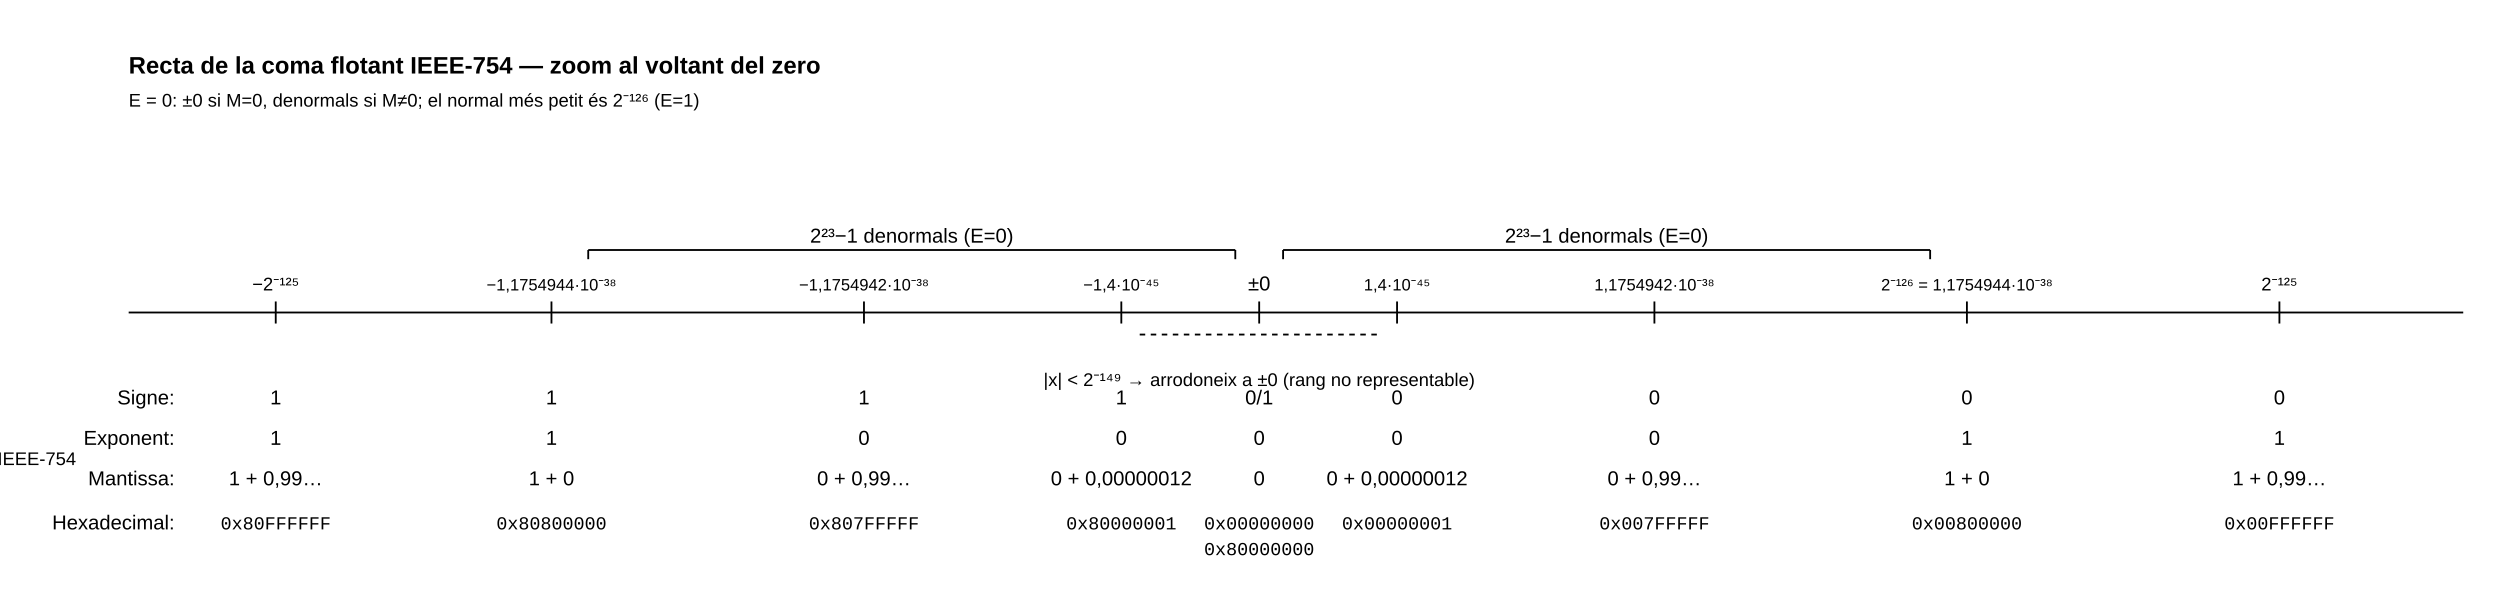
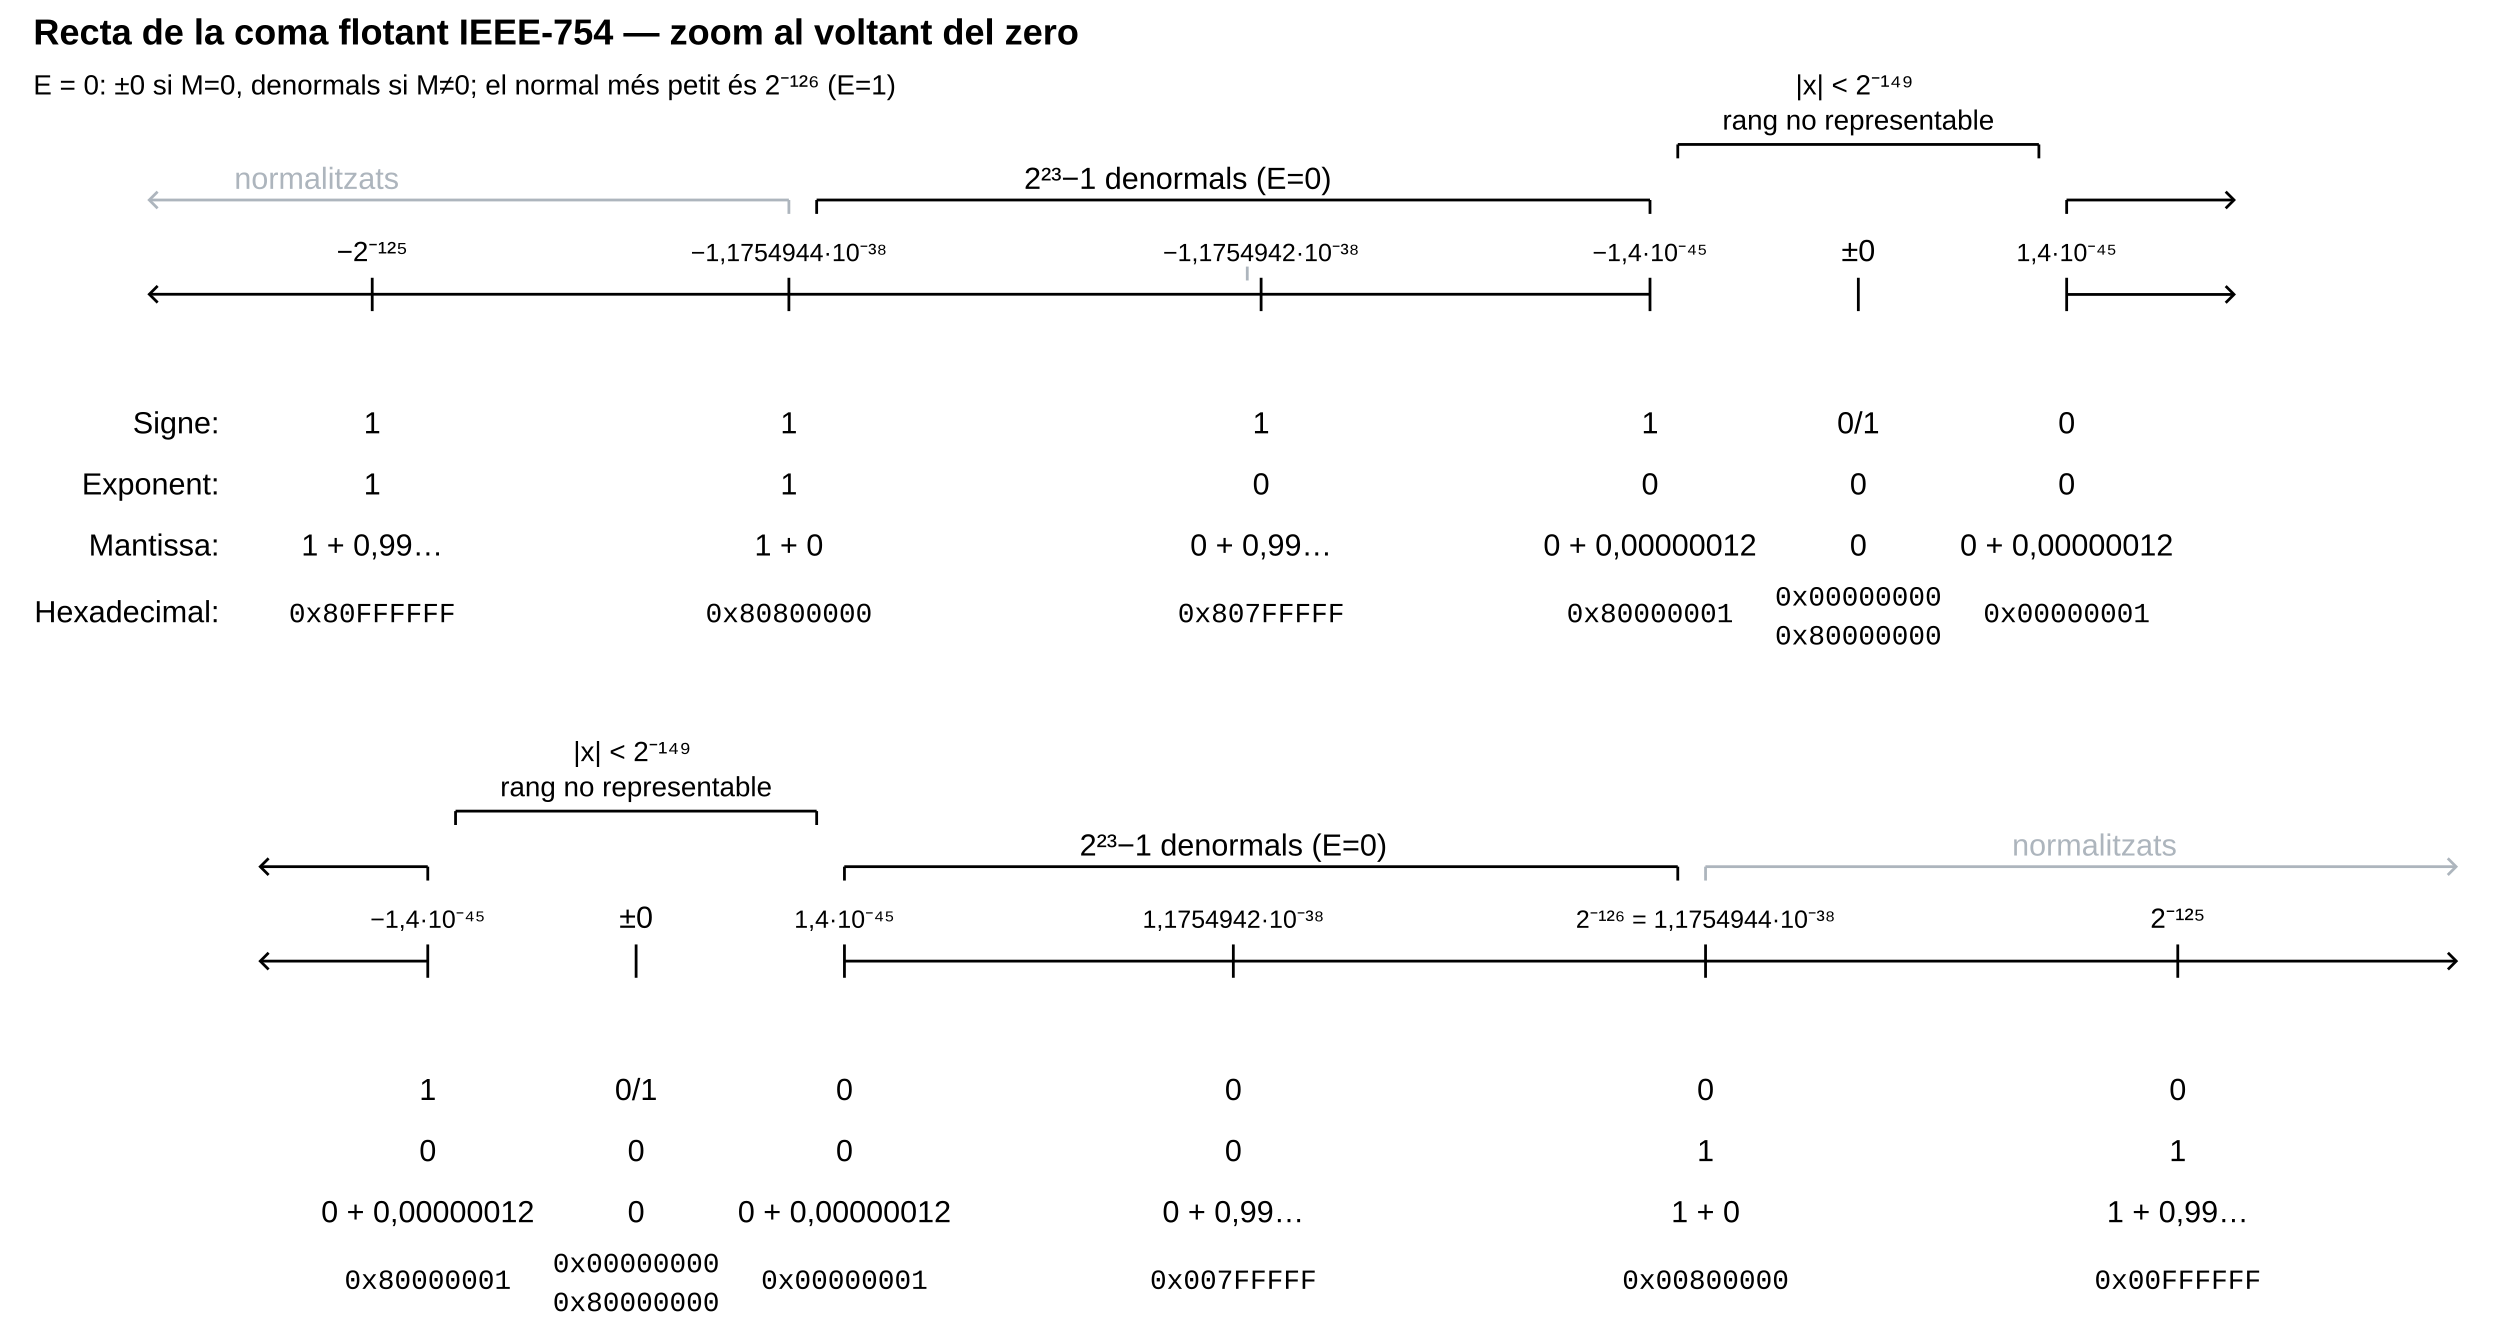
- <svg xmlns="http://www.w3.org/2000/svg" width="1360" height="320" viewBox="0 0 1360 320" role="img">
-   <line x1="70" y1="170" x2="1340" y2="170" stroke="#000000" stroke-width="1" />
-   <line x1="150" y1="164" x2="150" y2="176" stroke="#000000" stroke-width="1" />
-   <text x="150" y="220" font-family="'Liberation Sans', Arial, Helvetica, sans-serif" font-size="11" fill="#000000" text-anchor="middle" font-weight="normal">1</text>
-   <text x="150" y="242" font-family="'Liberation Sans', Arial, Helvetica, sans-serif" font-size="11" fill="#000000" text-anchor="middle" font-weight="normal">1</text>
-   <text x="150" y="264" font-family="'Liberation Sans', Arial, Helvetica, sans-serif" font-size="11" fill="#000000" text-anchor="middle" font-weight="normal">1 + 0,99…</text>
-   <text x="150" y="288" font-family="'Liberation Mono', 'Courier New', Courier, monospace" font-size="10" fill="#000000" text-anchor="middle" font-weight="normal">0x80FFFFFF</text>
-   <line x1="300" y1="164" x2="300" y2="176" stroke="#000000" stroke-width="1" />
-   <text x="300" y="220" font-family="'Liberation Sans', Arial, Helvetica, sans-serif" font-size="11" fill="#000000" text-anchor="middle" font-weight="normal">1</text>
-   <text x="300" y="242" font-family="'Liberation Sans', Arial, Helvetica, sans-serif" font-size="11" fill="#000000" text-anchor="middle" font-weight="normal">1</text>
-   <text x="300" y="264" font-family="'Liberation Sans', Arial, Helvetica, sans-serif" font-size="11" fill="#000000" text-anchor="middle" font-weight="normal">1 + 0</text>
-   <text x="300" y="288" font-family="'Liberation Mono', 'Courier New', Courier, monospace" font-size="10" fill="#000000" text-anchor="middle" font-weight="normal">0x80800000</text>
-   <line x1="470" y1="164" x2="470" y2="176" stroke="#000000" stroke-width="1" />
-   <text x="470" y="220" font-family="'Liberation Sans', Arial, Helvetica, sans-serif" font-size="11" fill="#000000" text-anchor="middle" font-weight="normal">1</text>
-   <text x="470" y="242" font-family="'Liberation Sans', Arial, Helvetica, sans-serif" font-size="11" fill="#000000" text-anchor="middle" font-weight="normal">0</text>
-   <text x="470" y="264" font-family="'Liberation Sans', Arial, Helvetica, sans-serif" font-size="11" fill="#000000" text-anchor="middle" font-weight="normal">0 + 0,99…</text>
-   <text x="470" y="288" font-family="'Liberation Mono', 'Courier New', Courier, monospace" font-size="10" fill="#000000" text-anchor="middle" font-weight="normal">0x807FFFFF</text>
-   <line x1="610" y1="164" x2="610" y2="176" stroke="#000000" stroke-width="1" />
-   <text x="610" y="220" font-family="'Liberation Sans', Arial, Helvetica, sans-serif" font-size="11" fill="#000000" text-anchor="middle" font-weight="normal">1</text>
-   <text x="610" y="242" font-family="'Liberation Sans', Arial, Helvetica, sans-serif" font-size="11" fill="#000000" text-anchor="middle" font-weight="normal">0</text>
-   <text x="610" y="264" font-family="'Liberation Sans', Arial, Helvetica, sans-serif" font-size="11" fill="#000000" text-anchor="middle" font-weight="normal">0 + 0,00000012</text>
-   <text x="610" y="288" font-family="'Liberation Mono', 'Courier New', Courier, monospace" font-size="10" fill="#000000" text-anchor="middle" font-weight="normal">0x80000001</text>
-   <line x1="760" y1="164" x2="760" y2="176" stroke="#000000" stroke-width="1" />
-   <text x="760" y="220" font-family="'Liberation Sans', Arial, Helvetica, sans-serif" font-size="11" fill="#000000" text-anchor="middle" font-weight="normal">0</text>
-   <text x="760" y="242" font-family="'Liberation Sans', Arial, Helvetica, sans-serif" font-size="11" fill="#000000" text-anchor="middle" font-weight="normal">0</text>
-   <text x="760" y="264" font-family="'Liberation Sans', Arial, Helvetica, sans-serif" font-size="11" fill="#000000" text-anchor="middle" font-weight="normal">0 + 0,00000012</text>
-   <text x="760" y="288" font-family="'Liberation Mono', 'Courier New', Courier, monospace" font-size="10" fill="#000000" text-anchor="middle" font-weight="normal">0x00000001</text>
-   <line x1="900" y1="164" x2="900" y2="176" stroke="#000000" stroke-width="1" />
-   <text x="900" y="220" font-family="'Liberation Sans', Arial, Helvetica, sans-serif" font-size="11" fill="#000000" text-anchor="middle" font-weight="normal">0</text>
-   <text x="900" y="242" font-family="'Liberation Sans', Arial, Helvetica, sans-serif" font-size="11" fill="#000000" text-anchor="middle" font-weight="normal">0</text>
-   <text x="900" y="264" font-family="'Liberation Sans', Arial, Helvetica, sans-serif" font-size="11" fill="#000000" text-anchor="middle" font-weight="normal">0 + 0,99…</text>
-   <text x="900" y="288" font-family="'Liberation Mono', 'Courier New', Courier, monospace" font-size="10" fill="#000000" text-anchor="middle" font-weight="normal">0x007FFFFF</text>
-   <line x1="1070" y1="164" x2="1070" y2="176" stroke="#000000" stroke-width="1" />
-   <text x="1070" y="220" font-family="'Liberation Sans', Arial, Helvetica, sans-serif" font-size="11" fill="#000000" text-anchor="middle" font-weight="normal">0</text>
-   <text x="1070" y="242" font-family="'Liberation Sans', Arial, Helvetica, sans-serif" font-size="11" fill="#000000" text-anchor="middle" font-weight="normal">1</text>
-   <text x="1070" y="264" font-family="'Liberation Sans', Arial, Helvetica, sans-serif" font-size="11" fill="#000000" text-anchor="middle" font-weight="normal">1 + 0</text>
-   <text x="1070" y="288" font-family="'Liberation Mono', 'Courier New', Courier, monospace" font-size="10" fill="#000000" text-anchor="middle" font-weight="normal">0x00800000</text>
-   <line x1="1240" y1="164" x2="1240" y2="176" stroke="#000000" stroke-width="1" />
-   <text x="1240" y="220" font-family="'Liberation Sans', Arial, Helvetica, sans-serif" font-size="11" fill="#000000" text-anchor="middle" font-weight="normal">0</text>
-   <text x="1240" y="242" font-family="'Liberation Sans', Arial, Helvetica, sans-serif" font-size="11" fill="#000000" text-anchor="middle" font-weight="normal">1</text>
-   <text x="1240" y="264" font-family="'Liberation Sans', Arial, Helvetica, sans-serif" font-size="11" fill="#000000" text-anchor="middle" font-weight="normal">1 + 0,99…</text>
-   <text x="1240" y="288" font-family="'Liberation Mono', 'Courier New', Courier, monospace" font-size="10" fill="#000000" text-anchor="middle" font-weight="normal">0x00FFFFFF</text>
-   <line x1="685" y1="164" x2="685" y2="176" stroke="#000000" stroke-width="1" />
-   <text x="685" y="158" font-family="'Liberation Sans', Arial, Helvetica, sans-serif" font-size="11" fill="#000000" text-anchor="middle" font-weight="normal">±0</text>
-   <text x="685" y="220" font-family="'Liberation Sans', Arial, Helvetica, sans-serif" font-size="11" fill="#000000" text-anchor="middle" font-weight="normal">0/1</text>
-   <text x="685" y="242" font-family="'Liberation Sans', Arial, Helvetica, sans-serif" font-size="11" fill="#000000" text-anchor="middle" font-weight="normal">0</text>
-   <text x="685" y="264" font-family="'Liberation Sans', Arial, Helvetica, sans-serif" font-size="11" fill="#000000" text-anchor="middle" font-weight="normal">0</text>
-   <text x="685" y="288" font-family="'Liberation Mono', 'Courier New', Courier, monospace" font-size="10" fill="#000000" text-anchor="middle" font-weight="normal">0x00000000</text>
-   <text x="685" y="302" font-family="'Liberation Mono', 'Courier New', Courier, monospace" font-size="10" fill="#000000" text-anchor="middle" font-weight="normal">0x80000000</text>
-   <text x="95" y="220" font-family="'Liberation Sans', Arial, Helvetica, sans-serif" font-size="11" fill="#000000" text-anchor="end" font-weight="normal">Signe:</text>
-   <text x="95" y="242" font-family="'Liberation Sans', Arial, Helvetica, sans-serif" font-size="11" fill="#000000" text-anchor="end" font-weight="normal">Exponent:</text>
-   <text x="95" y="264" font-family="'Liberation Sans', Arial, Helvetica, sans-serif" font-size="11" fill="#000000" text-anchor="end" font-weight="normal">Mantissa:</text>
-   <text x="95" y="288" font-family="'Liberation Sans', Arial, Helvetica, sans-serif" font-size="11" fill="#000000" text-anchor="end" font-weight="normal">Hexadecimal:</text>
-   <text x="20" y="253.0" font-family="'Liberation Sans', Arial, Helvetica, sans-serif" font-size="10" fill="#000000" text-anchor="middle" font-weight="normal">IEEE-754</text>
-   <text x="150" y="158" font-family="'Liberation Sans', Arial, Helvetica, sans-serif" font-size="10" fill="#000000" text-anchor="middle" font-weight="normal">−2⁻¹²⁵</text>
-   <text x="300" y="158" font-family="'Liberation Sans', Arial, Helvetica, sans-serif" font-size="9" fill="#000000" text-anchor="middle" font-weight="normal">−1,1754944·10⁻³⁸</text>
-   <text x="470" y="158" font-family="'Liberation Sans', Arial, Helvetica, sans-serif" font-size="9" fill="#000000" text-anchor="middle" font-weight="normal">−1,1754942·10⁻³⁸</text>
-   <text x="610" y="158" font-family="'Liberation Sans', Arial, Helvetica, sans-serif" font-size="9" fill="#000000" text-anchor="middle" font-weight="normal">−1,4·10⁻⁴⁵</text>
-   <text x="760" y="158" font-family="'Liberation Sans', Arial, Helvetica, sans-serif" font-size="9" fill="#000000" text-anchor="middle" font-weight="normal">1,4·10⁻⁴⁵</text>
-   <text x="900" y="158" font-family="'Liberation Sans', Arial, Helvetica, sans-serif" font-size="9" fill="#000000" text-anchor="middle" font-weight="normal">1,1754942·10⁻³⁸</text>
-   <text x="1070" y="158" font-family="'Liberation Sans', Arial, Helvetica, sans-serif" font-size="9" fill="#000000" text-anchor="middle" font-weight="normal">2⁻¹²⁶ = 1,1754944·10⁻³⁸</text>
-   <text x="1240" y="158" font-family="'Liberation Sans', Arial, Helvetica, sans-serif" font-size="10" fill="#000000" text-anchor="middle" font-weight="normal">2⁻¹²⁵</text>
-   <line x1="320" y1="141" x2="320" y2="136" stroke="#000000" stroke-width="1" />
-   <line x1="320" y1="136" x2="672" y2="136" stroke="#000000" stroke-width="1" />
-   <line x1="672" y1="136" x2="672" y2="141" stroke="#000000" stroke-width="1" />
-   <text x="496.0" y="132" font-family="'Liberation Sans', Arial, Helvetica, sans-serif" font-size="11" fill="#000000" text-anchor="middle" font-weight="normal">2²³−1 denormals (E=0)</text>
-   <line x1="698" y1="141" x2="698" y2="136" stroke="#000000" stroke-width="1" />
-   <line x1="698" y1="136" x2="1050" y2="136" stroke="#000000" stroke-width="1" />
-   <line x1="1050" y1="136" x2="1050" y2="141" stroke="#000000" stroke-width="1" />
-   <text x="874.0" y="132" font-family="'Liberation Sans', Arial, Helvetica, sans-serif" font-size="11" fill="#000000" text-anchor="middle" font-weight="normal">2²³−1 denormals (E=0)</text>
-   <text x="685" y="210" font-family="'Liberation Sans', Arial, Helvetica, sans-serif" font-size="10" fill="#000000" text-anchor="middle" font-weight="normal">|x| &lt; 2⁻¹⁴⁹ → arrodoneix a ±0 (rang no representable)</text>
-   <line x1="620" y1="182" x2="750" y2="182" stroke="#000000" stroke-width="1" stroke-dasharray="3,3" />
-   <text x="70" y="40" font-family="'Liberation Sans', Arial, Helvetica, sans-serif" font-size="13" fill="#000000" text-anchor="start" font-weight="bold">Recta de la coma flotant IEEE-754 — zoom al voltant del zero</text>
-   <text x="70" y="58" font-family="'Liberation Sans', Arial, Helvetica, sans-serif" font-size="10" fill="#000000" text-anchor="start" font-weight="normal">E = 0: ±0 si M=0, denormals si M≠0; el normal més petit és 2⁻¹²⁶ (E=1)</text>
+ <svg xmlns="http://www.w3.org/2000/svg" width="900" height="480" viewBox="0 0 900 480" role="img" version="1.1" id="svg60">
+   <defs id="defs60">
+     <marker style="overflow:visible" id="marker109" refX="0" refY="0" orient="auto-start-reverse" markerWidth="1" markerHeight="1" viewBox="0 0 1 1" preserveAspectRatio="xMidYMid">
+       <path style="fill:none;stroke:context-stroke;stroke-width:1;stroke-linecap:butt" d="M 3,-3 0,0 3,3" transform="rotate(180,0.125,0)" id="path109" />
+     </marker>
+     <marker style="overflow:visible" id="marker104" refX="0" refY="0" orient="auto-start-reverse" markerWidth="1" markerHeight="1" viewBox="0 0 1 1" preserveAspectRatio="xMidYMid">
+       <path style="fill:none;stroke:context-stroke;stroke-width:1;stroke-linecap:butt" d="M 3,-3 0,0 3,3" transform="rotate(180,0.125,0)" id="path104" />
+     </marker>
+     <marker style="overflow:visible" id="ArrowWide" refX="0" refY="0" orient="auto-start-reverse" markerWidth="1" markerHeight="1" viewBox="0 0 1 1" preserveAspectRatio="xMidYMid">
+       <path style="fill:none;stroke:context-stroke;stroke-width:1;stroke-linecap:butt" d="M 3,-3 0,0 3,3" transform="rotate(180,0.125,0)" id="path1" />
+     </marker>
+     <rect x="623.845" y="52.326" width="140.891" height="44.901" id="rect75" />
+   </defs>
+   <line x1="54" y1="105.933" x2="593.956" y2="105.933" stroke="#000000" stroke-width="0.652" id="line1" style="stroke-width:1;stroke-dasharray:none;marker-start:url(#ArrowWide)" />
+   <line x1="134" y1="100" x2="134" y2="112" stroke="#000000" stroke-width="1" id="line2" />
+   <text x="134" y="156" font-family="'Liberation Sans', Arial, Helvetica, sans-serif" font-size="11px" fill="#000000" text-anchor="middle" font-weight="normal" id="text2">1</text>
+   <text x="134" y="178" font-family="'Liberation Sans', Arial, Helvetica, sans-serif" font-size="11px" fill="#000000" text-anchor="middle" font-weight="normal" id="text3">1</text>
+   <text x="134" y="200" font-family="'Liberation Sans', Arial, Helvetica, sans-serif" font-size="11px" fill="#000000" text-anchor="middle" font-weight="normal" id="text4">1 + 0,99…</text>
+   <text x="134" y="224" font-family="'Liberation Mono', 'Courier New', Courier, monospace" font-size="10px" fill="#000000" text-anchor="middle" font-weight="normal" id="text5">0x80FFFFFF</text>
+   <line x1="284" y1="100" x2="284" y2="112" stroke="#000000" stroke-width="1" id="line5" />
+   <text x="284" y="156" font-family="'Liberation Sans', Arial, Helvetica, sans-serif" font-size="11px" fill="#000000" text-anchor="middle" font-weight="normal" id="text6">1</text>
+   <text x="284" y="178" font-family="'Liberation Sans', Arial, Helvetica, sans-serif" font-size="11px" fill="#000000" text-anchor="middle" font-weight="normal" id="text7">1</text>
+   <text x="284" y="200" font-family="'Liberation Sans', Arial, Helvetica, sans-serif" font-size="11px" fill="#000000" text-anchor="middle" font-weight="normal" id="text8">1 + 0</text>
+   <text x="284" y="224" font-family="'Liberation Mono', 'Courier New', Courier, monospace" font-size="10px" fill="#000000" text-anchor="middle" font-weight="normal" id="text9">0x80800000</text>
+   <line x1="454" y1="100" x2="454" y2="112" stroke="#000000" stroke-width="1" id="line9" />
+   <text x="454" y="156" font-family="'Liberation Sans', Arial, Helvetica, sans-serif" font-size="11px" fill="#000000" text-anchor="middle" font-weight="normal" id="text10">1</text>
+   <text x="454" y="178" font-family="'Liberation Sans', Arial, Helvetica, sans-serif" font-size="11px" fill="#000000" text-anchor="middle" font-weight="normal" id="text11">0</text>
+   <text x="454" y="200" font-family="'Liberation Sans', Arial, Helvetica, sans-serif" font-size="11px" fill="#000000" text-anchor="middle" font-weight="normal" id="text12">0 + 0,99…</text>
+   <text x="454" y="224" font-family="'Liberation Mono', 'Courier New', Courier, monospace" font-size="10px" fill="#000000" text-anchor="middle" font-weight="normal" id="text13">0x807FFFFF</text>
+   <line x1="594" y1="100" x2="594" y2="112" stroke="#000000" stroke-width="1" id="line13" />
+   <text x="594" y="156" font-family="'Liberation Sans', Arial, Helvetica, sans-serif" font-size="11px" fill="#000000" text-anchor="middle" font-weight="normal" id="text14">1</text>
+   <text x="594" y="178" font-family="'Liberation Sans', Arial, Helvetica, sans-serif" font-size="11px" fill="#000000" text-anchor="middle" font-weight="normal" id="text15">0</text>
+   <text x="594" y="200" font-family="'Liberation Sans', Arial, Helvetica, sans-serif" font-size="11px" fill="#000000" text-anchor="middle" font-weight="normal" id="text16">0 + 0,00000012</text>
+   <text x="594" y="224" font-family="'Liberation Mono', 'Courier New', Courier, monospace" font-size="10px" fill="#000000" text-anchor="middle" font-weight="normal" id="text17">0x80000001</text>
+   <line x1="744" y1="100" x2="744" y2="112" stroke="#000000" stroke-width="1" id="line17" />
+   <text x="744" y="156" font-family="'Liberation Sans', Arial, Helvetica, sans-serif" font-size="11px" fill="#000000" text-anchor="middle" font-weight="normal" id="text18">0</text>
+   <text x="744" y="178" font-family="'Liberation Sans', Arial, Helvetica, sans-serif" font-size="11px" fill="#000000" text-anchor="middle" font-weight="normal" id="text19">0</text>
+   <text x="744" y="200" font-family="'Liberation Sans', Arial, Helvetica, sans-serif" font-size="11px" fill="#000000" text-anchor="middle" font-weight="normal" id="text20">0 + 0,00000012</text>
+   <text x="744" y="224" font-family="'Liberation Mono', 'Courier New', Courier, monospace" font-size="10px" fill="#000000" text-anchor="middle" font-weight="normal" id="text21">0x00000001</text>
+   <line x1="669" y1="100" x2="669" y2="112" stroke="#000000" stroke-width="1" id="line33" />
+   <text x="669" y="94" font-family="'Liberation Sans', Arial, Helvetica, sans-serif" font-size="11px" fill="#000000" text-anchor="middle" font-weight="normal" id="text34">±0</text>
+   <text x="669" y="156" font-family="'Liberation Sans', Arial, Helvetica, sans-serif" font-size="11px" fill="#000000" text-anchor="middle" font-weight="normal" id="text35">0/1</text>
+   <text x="669" y="178" font-family="'Liberation Sans', Arial, Helvetica, sans-serif" font-size="11px" fill="#000000" text-anchor="middle" font-weight="normal" id="text36">0</text>
+   <text x="669" y="200" font-family="'Liberation Sans', Arial, Helvetica, sans-serif" font-size="11px" fill="#000000" text-anchor="middle" font-weight="normal" id="text37">0</text>
+   <text x="669" y="218" font-family="'Liberation Mono', 'Courier New', Courier, monospace" font-size="10px" fill="#000000" text-anchor="middle" font-weight="normal" id="text38">0x00000000</text>
+   <text x="669" y="232" font-family="'Liberation Mono', 'Courier New', Courier, monospace" font-size="10px" fill="#000000" text-anchor="middle" font-weight="normal" id="text39">0x80000000</text>
+   <text x="79" y="156" font-family="'Liberation Sans', Arial, Helvetica, sans-serif" font-size="11px" fill="#000000" text-anchor="end" font-weight="normal" id="text40">Signe:</text>
+   <text x="79" y="178" font-family="'Liberation Sans', Arial, Helvetica, sans-serif" font-size="11px" fill="#000000" text-anchor="end" font-weight="normal" id="text41">Exponent:</text>
+   <text x="79" y="200" font-family="'Liberation Sans', Arial, Helvetica, sans-serif" font-size="11px" fill="#000000" text-anchor="end" font-weight="normal" id="text42">Mantissa:</text>
+   <text x="79" y="224" font-family="'Liberation Sans', Arial, Helvetica, sans-serif" font-size="11px" fill="#000000" text-anchor="end" font-weight="normal" id="text43">Hexadecimal:</text>
+   <text x="134" y="94" font-family="'Liberation Sans', Arial, Helvetica, sans-serif" font-size="10px" fill="#000000" text-anchor="middle" font-weight="normal" id="text45">−2⁻¹²⁵</text>
+   <text x="284" y="94" font-family="'Liberation Sans', Arial, Helvetica, sans-serif" font-size="9px" fill="#000000" text-anchor="middle" font-weight="normal" id="text46">−1,1754944·10⁻³⁸</text>
+   <text x="454" y="94" font-family="'Liberation Sans', Arial, Helvetica, sans-serif" font-size="9px" fill="#000000" text-anchor="middle" font-weight="normal" id="text47">−1,1754942·10⁻³⁸</text>
+   <text x="594" y="94" font-family="'Liberation Sans', Arial, Helvetica, sans-serif" font-size="9px" fill="#000000" text-anchor="middle" font-weight="normal" id="text48">−1,4·10⁻⁴⁵</text>
+   <text x="744" y="94" font-family="'Liberation Sans', Arial, Helvetica, sans-serif" font-size="9px" fill="#000000" text-anchor="middle" font-weight="normal" id="text49">1,4·10⁻⁴⁵</text>
+   <line x1="744" y1="77" x2="744" y2="72" stroke="#000000" stroke-width="1" id="line55" />
+   <text x="669" y="34" font-family="'Liberation Sans', Arial, Helvetica, sans-serif" font-size="10px" fill="#000000" text-anchor="middle" font-weight="normal" id="text58" style="font-style:normal;font-variant:normal;font-weight:normal;font-stretch:normal;font-size:10px;font-family:'Liberation Sans', Arial, Helvetica, sans-serif;-inkscape-font-specification:'Liberation Sans, Arial, Helvetica, sans-serif, Normal';font-variant-ligatures:normal;font-variant-caps:normal;font-variant-numeric:normal;font-variant-east-asian:normal;text-anchor:middle;fill:#000000">
+     <tspan id="tspan72" x="669" y="34">|x| &lt; 2⁻¹⁴⁹</tspan>
+     <tspan id="tspan74" x="669" y="46.66">rang no representable</tspan>
+   </text>
+   <text x="12" y="16" font-family="'Liberation Sans', Arial, Helvetica, sans-serif" font-size="13px" fill="#000000" text-anchor="start" font-weight="bold" id="text59">Recta de la coma flotant IEEE-754 — zoom al voltant del zero</text>
+   <text x="12" y="34" font-family="'Liberation Sans', Arial, Helvetica, sans-serif" font-size="10px" fill="#000000" text-anchor="start" font-weight="normal" id="text60">E = 0: ±0 si M=0, denormals si M≠0; el normal més petit és 2⁻¹²⁶ (E=1)</text>
+   <line x1="294" y1="77" x2="294" y2="72" stroke="#000000" stroke-width="1" id="line62" />
+   <line x1="293.978" y1="72" x2="593.996" y2="72" stroke="#000000" stroke-width="0.908" id="line63" style="stroke-width:1;stroke-dasharray:none" />
+   <line x1="594" y1="72" x2="594" y2="77" stroke="#000000" stroke-width="1" id="line64" />
+   <text x="424" y="68" font-family="'Liberation Sans', Arial, Helvetica, sans-serif" font-size="11px" fill="#000000" text-anchor="middle" font-weight="normal" id="text64">2²³−1 denormals (E=0)</text>
+   <line x1="604" y1="57" x2="604" y2="52" stroke="#000000" stroke-width="1" id="line67" />
+   <line x1="604.002" y1="52" x2="733.996" y2="52" stroke="#000000" stroke-width="0.908" id="line68" style="stroke-width:1;stroke-dasharray:none" />
+   <line x1="734" y1="52" x2="734" y2="57" stroke="#000000" stroke-width="1" id="line69" />
+   <text xml:space="preserve" id="text75" style="font-style:normal;font-variant:normal;font-weight:normal;font-stretch:normal;font-size:10px;font-family:'Liberation Sans', Arial, Helvetica, sans-serif;-inkscape-font-specification:'Liberation Sans, Arial, Helvetica, sans-serif, Normal';font-variant-ligatures:normal;font-variant-caps:normal;font-variant-numeric:normal;font-variant-east-asian:normal;text-align:start;writing-mode:lr-tb;direction:ltr;white-space:pre;shape-inside:url(#rect75);fill:none;fill-opacity:0.416;stroke-width:1;stroke-dasharray:none" />
+   <line x1="53.982" y1="72" x2="283.996" y2="72" stroke="#000000" stroke-width="0.908" id="line75" style="stroke:#adb5bd;stroke-width:1;stroke-dasharray:none;stroke-opacity:1;marker-start:url(#marker104)" />
+   <line x1="284" y1="72" x2="284" y2="77" stroke="#000000" stroke-width="1" id="line76" style="stroke:#adb5bd;stroke-opacity:1" />
+   <text x="114" y="68" font-family="'Liberation Sans', Arial, Helvetica, sans-serif" font-size="11px" fill="#000000" text-anchor="middle" font-weight="normal" id="text76" style="fill:#adb5bd;fill-opacity:1">normalitzats</text>
+   <line x1="449.018" y1="95.971" x2="449.018" y2="100.971" stroke="#000000" stroke-width="1" id="line76-6" style="stroke:#adb5bd;stroke-opacity:1" />
+   <line x1="154" y1="340" x2="154" y2="352" stroke="#000000" stroke-width="1" id="line4" />
+   <text x="154" y="396" font-family="'Liberation Sans', Arial, Helvetica, sans-serif" font-size="11px" fill="#000000" text-anchor="middle" font-weight="normal" id="text53">1</text>
+   <text x="154" y="418" font-family="'Liberation Sans', Arial, Helvetica, sans-serif" font-size="11px" fill="#000000" text-anchor="middle" font-weight="normal" id="text54">0</text>
+   <text x="154" y="440" font-family="'Liberation Sans', Arial, Helvetica, sans-serif" font-size="11px" fill="#000000" text-anchor="middle" font-weight="normal" id="text55">0 + 0,00000012</text>
+   <text x="154" y="464" font-family="'Liberation Mono', 'Courier New', Courier, monospace" font-size="10px" fill="#000000" text-anchor="middle" font-weight="normal" id="text56">0x80000001</text>
+   <line x1="304" y1="340" x2="304" y2="352" stroke="#000000" stroke-width="1" id="line58" />
+   <text x="304" y="396" font-family="'Liberation Sans', Arial, Helvetica, sans-serif" font-size="11px" fill="#000000" text-anchor="middle" font-weight="normal" id="text61">0</text>
+   <text x="304" y="418" font-family="'Liberation Sans', Arial, Helvetica, sans-serif" font-size="11px" fill="#000000" text-anchor="middle" font-weight="normal" id="text62">0</text>
+   <text x="304" y="440" font-family="'Liberation Sans', Arial, Helvetica, sans-serif" font-size="11px" fill="#000000" text-anchor="middle" font-weight="normal" id="text63">0 + 0,00000012</text>
+   <text x="304" y="464" font-family="'Liberation Mono', 'Courier New', Courier, monospace" font-size="10px" fill="#000000" text-anchor="middle" font-weight="normal" id="text65">0x00000001</text>
+   <line x1="444" y1="340" x2="444" y2="352" stroke="#000000" stroke-width="1" id="line65" />
+   <text x="444" y="396" font-family="'Liberation Sans', Arial, Helvetica, sans-serif" font-size="11px" fill="#000000" text-anchor="middle" font-weight="normal" id="text66">0</text>
+   <text x="444" y="418" font-family="'Liberation Sans', Arial, Helvetica, sans-serif" font-size="11px" fill="#000000" text-anchor="middle" font-weight="normal" id="text67">0</text>
+   <text x="444" y="440" font-family="'Liberation Sans', Arial, Helvetica, sans-serif" font-size="11px" fill="#000000" text-anchor="middle" font-weight="normal" id="text68">0 + 0,99…</text>
+   <text x="444" y="464" font-family="'Liberation Mono', 'Courier New', Courier, monospace" font-size="10px" fill="#000000" text-anchor="middle" font-weight="normal" id="text69">0x007FFFFF</text>
+   <line x1="614" y1="340" x2="614" y2="352" stroke="#000000" stroke-width="1" id="line70" />
+   <text x="614" y="396" font-family="'Liberation Sans', Arial, Helvetica, sans-serif" font-size="11px" fill="#000000" text-anchor="middle" font-weight="normal" id="text70">0</text>
+   <text x="614" y="418" font-family="'Liberation Sans', Arial, Helvetica, sans-serif" font-size="11px" fill="#000000" text-anchor="middle" font-weight="normal" id="text71">1</text>
+   <text x="614" y="440" font-family="'Liberation Sans', Arial, Helvetica, sans-serif" font-size="11px" fill="#000000" text-anchor="middle" font-weight="normal" id="text72">1 + 0</text>
+   <text x="614" y="464" font-family="'Liberation Mono', 'Courier New', Courier, monospace" font-size="10px" fill="#000000" text-anchor="middle" font-weight="normal" id="text73">0x00800000</text>
+   <line x1="784" y1="340" x2="784" y2="352" stroke="#000000" stroke-width="1" id="line73" />
+   <text x="784" y="396" font-family="'Liberation Sans', Arial, Helvetica, sans-serif" font-size="11px" fill="#000000" text-anchor="middle" font-weight="normal" id="text74">0</text>
+   <text x="784" y="418" font-family="'Liberation Sans', Arial, Helvetica, sans-serif" font-size="11px" fill="#000000" text-anchor="middle" font-weight="normal" id="text77">1</text>
+   <text x="784" y="440" font-family="'Liberation Sans', Arial, Helvetica, sans-serif" font-size="11px" fill="#000000" text-anchor="middle" font-weight="normal" id="text78">1 + 0,99…</text>
+   <text x="784" y="464" font-family="'Liberation Mono', 'Courier New', Courier, monospace" font-size="10px" fill="#000000" text-anchor="middle" font-weight="normal" id="text80">0x00FFFFFF</text>
+   <line x1="229" y1="340" x2="229" y2="352" stroke="#000000" stroke-width="1" id="line80" />
+   <text x="229" y="334" font-family="'Liberation Sans', Arial, Helvetica, sans-serif" font-size="11px" fill="#000000" text-anchor="middle" font-weight="normal" id="text81">±0</text>
+   <text x="229" y="396" font-family="'Liberation Sans', Arial, Helvetica, sans-serif" font-size="11px" fill="#000000" text-anchor="middle" font-weight="normal" id="text82">0/1</text>
+   <text x="229" y="418" font-family="'Liberation Sans', Arial, Helvetica, sans-serif" font-size="11px" fill="#000000" text-anchor="middle" font-weight="normal" id="text83">0</text>
+   <text x="229" y="440" font-family="'Liberation Sans', Arial, Helvetica, sans-serif" font-size="11px" fill="#000000" text-anchor="middle" font-weight="normal" id="text84">0</text>
+   <text x="229" y="458" font-family="'Liberation Mono', 'Courier New', Courier, monospace" font-size="10px" fill="#000000" text-anchor="middle" font-weight="normal" id="text85">0x00000000</text>
+   <text x="229" y="472" font-family="'Liberation Mono', 'Courier New', Courier, monospace" font-size="10px" fill="#000000" text-anchor="middle" font-weight="normal" id="text86">0x80000000</text>
+   <text x="154" y="334" font-family="'Liberation Sans', Arial, Helvetica, sans-serif" font-size="9px" fill="#000000" text-anchor="middle" font-weight="normal" id="text87">−1,4·10⁻⁴⁵</text>
+   <text x="304" y="334" font-family="'Liberation Sans', Arial, Helvetica, sans-serif" font-size="9px" fill="#000000" text-anchor="middle" font-weight="normal" id="text88">1,4·10⁻⁴⁵</text>
+   <text x="444" y="334" font-family="'Liberation Sans', Arial, Helvetica, sans-serif" font-size="9px" fill="#000000" text-anchor="middle" font-weight="normal" id="text89">1,1754942·10⁻³⁸</text>
+   <text x="614" y="334" font-family="'Liberation Sans', Arial, Helvetica, sans-serif" font-size="9px" fill="#000000" text-anchor="middle" font-weight="normal" id="text90">2⁻¹²⁶ = 1,1754944·10⁻³⁸</text>
+   <text x="784" y="334" font-family="'Liberation Sans', Arial, Helvetica, sans-serif" font-size="10px" fill="#000000" text-anchor="middle" font-weight="normal" id="text91">2⁻¹²⁵</text>
+   <line x1="304" y1="317" x2="304" y2="312" stroke="#000000" stroke-width="1" id="line91" />
+   <line x1="303.947" y1="312" x2="603.996" y2="312" stroke="#000000" stroke-width="0.908" id="line92" style="stroke-width:1;stroke-dasharray:none" />
+   <line x1="604" y1="312" x2="604" y2="317" stroke="#000000" stroke-width="1" id="line93" />
+   <text x="444" y="308" font-family="'Liberation Sans', Arial, Helvetica, sans-serif" font-size="11px" fill="#000000" text-anchor="middle" font-weight="normal" id="text93">2²³−1 denormals (E=0)</text>
+   <text x="229" y="274" font-family="'Liberation Sans', Arial, Helvetica, sans-serif" font-size="10px" fill="#000000" text-anchor="middle" font-weight="normal" id="text94" style="font-style:normal;font-variant:normal;font-weight:normal;font-stretch:normal;font-size:10px;font-family:'Liberation Sans', Arial, Helvetica, sans-serif;-inkscape-font-specification:'Liberation Sans, Arial, Helvetica, sans-serif, Normal';font-variant-ligatures:normal;font-variant-caps:normal;font-variant-numeric:normal;font-variant-east-asian:normal;text-anchor:middle;fill:#000000">
+     <tspan id="tspan93" x="229" y="274">|x| &lt; 2⁻¹⁴⁹</tspan>
+     <tspan id="tspan94" x="229" y="286.66">rang no representable</tspan>
+   </text>
+   <line x1="304.016" y1="346" x2="884" y2="346" stroke="#000000" stroke-width="0.676" id="line94" style="stroke-width:1;stroke-dasharray:none;marker-end:url(#marker109)" />
+   <line x1="154" y1="312" x2="154" y2="317" stroke="#000000" stroke-width="1" id="line96" />
+   <line x1="164" y1="297" x2="164" y2="292" stroke="#000000" stroke-width="1" id="line97" />
+   <line x1="164.002" y1="292" x2="293.996" y2="292" stroke="#000000" stroke-width="0.908" id="line98" style="stroke-width:1;stroke-dasharray:none" />
+   <line x1="294" y1="292" x2="294" y2="297" stroke="#000000" stroke-width="1" id="line99" />
+   <line x1="614" y1="317" x2="614" y2="312" stroke="#000000" stroke-width="1" id="line100" style="stroke:#adb5bd;stroke-opacity:1" />
+   <line x1="613.947" y1="312" x2="883.944" y2="312" stroke="#000000" stroke-width="0.908" id="line101" style="stroke:#adb5bd;stroke-width:1;stroke-dasharray:none;stroke-opacity:1;marker-end:url(#marker109)" />
+   <text x="754" y="308" font-family="'Liberation Sans', Arial, Helvetica, sans-serif" font-size="11px" fill="#000000" text-anchor="middle" font-weight="normal" id="text101" style="fill:#adb5bd;fill-opacity:1">normalitzats</text>
+   <line x1="743.947" y1="106" x2="803.996" y2="106" stroke="#000000" stroke-width="0.908" id="line102" style="stroke-width:1;stroke-dasharray:none;marker-end:url(#marker109)" />
+   <line x1="743.947" y1="72" x2="803.996" y2="72" stroke="#000000" stroke-width="0.908" id="line107" style="stroke-width:1;stroke-dasharray:none;marker-end:url(#marker109)" />
+   <line x1="93.947" y1="346" x2="153.996" y2="346" stroke="#000000" stroke-width="0.908" id="line108" style="stroke-width:1;stroke-dasharray:none;marker-start:url(#marker109)" />
+   <line x1="93.947" y1="312" x2="153.996" y2="312" stroke="#000000" stroke-width="0.908" id="line109" style="stroke-width:1;stroke-dasharray:none;marker-start:url(#marker109)" />
</svg>
